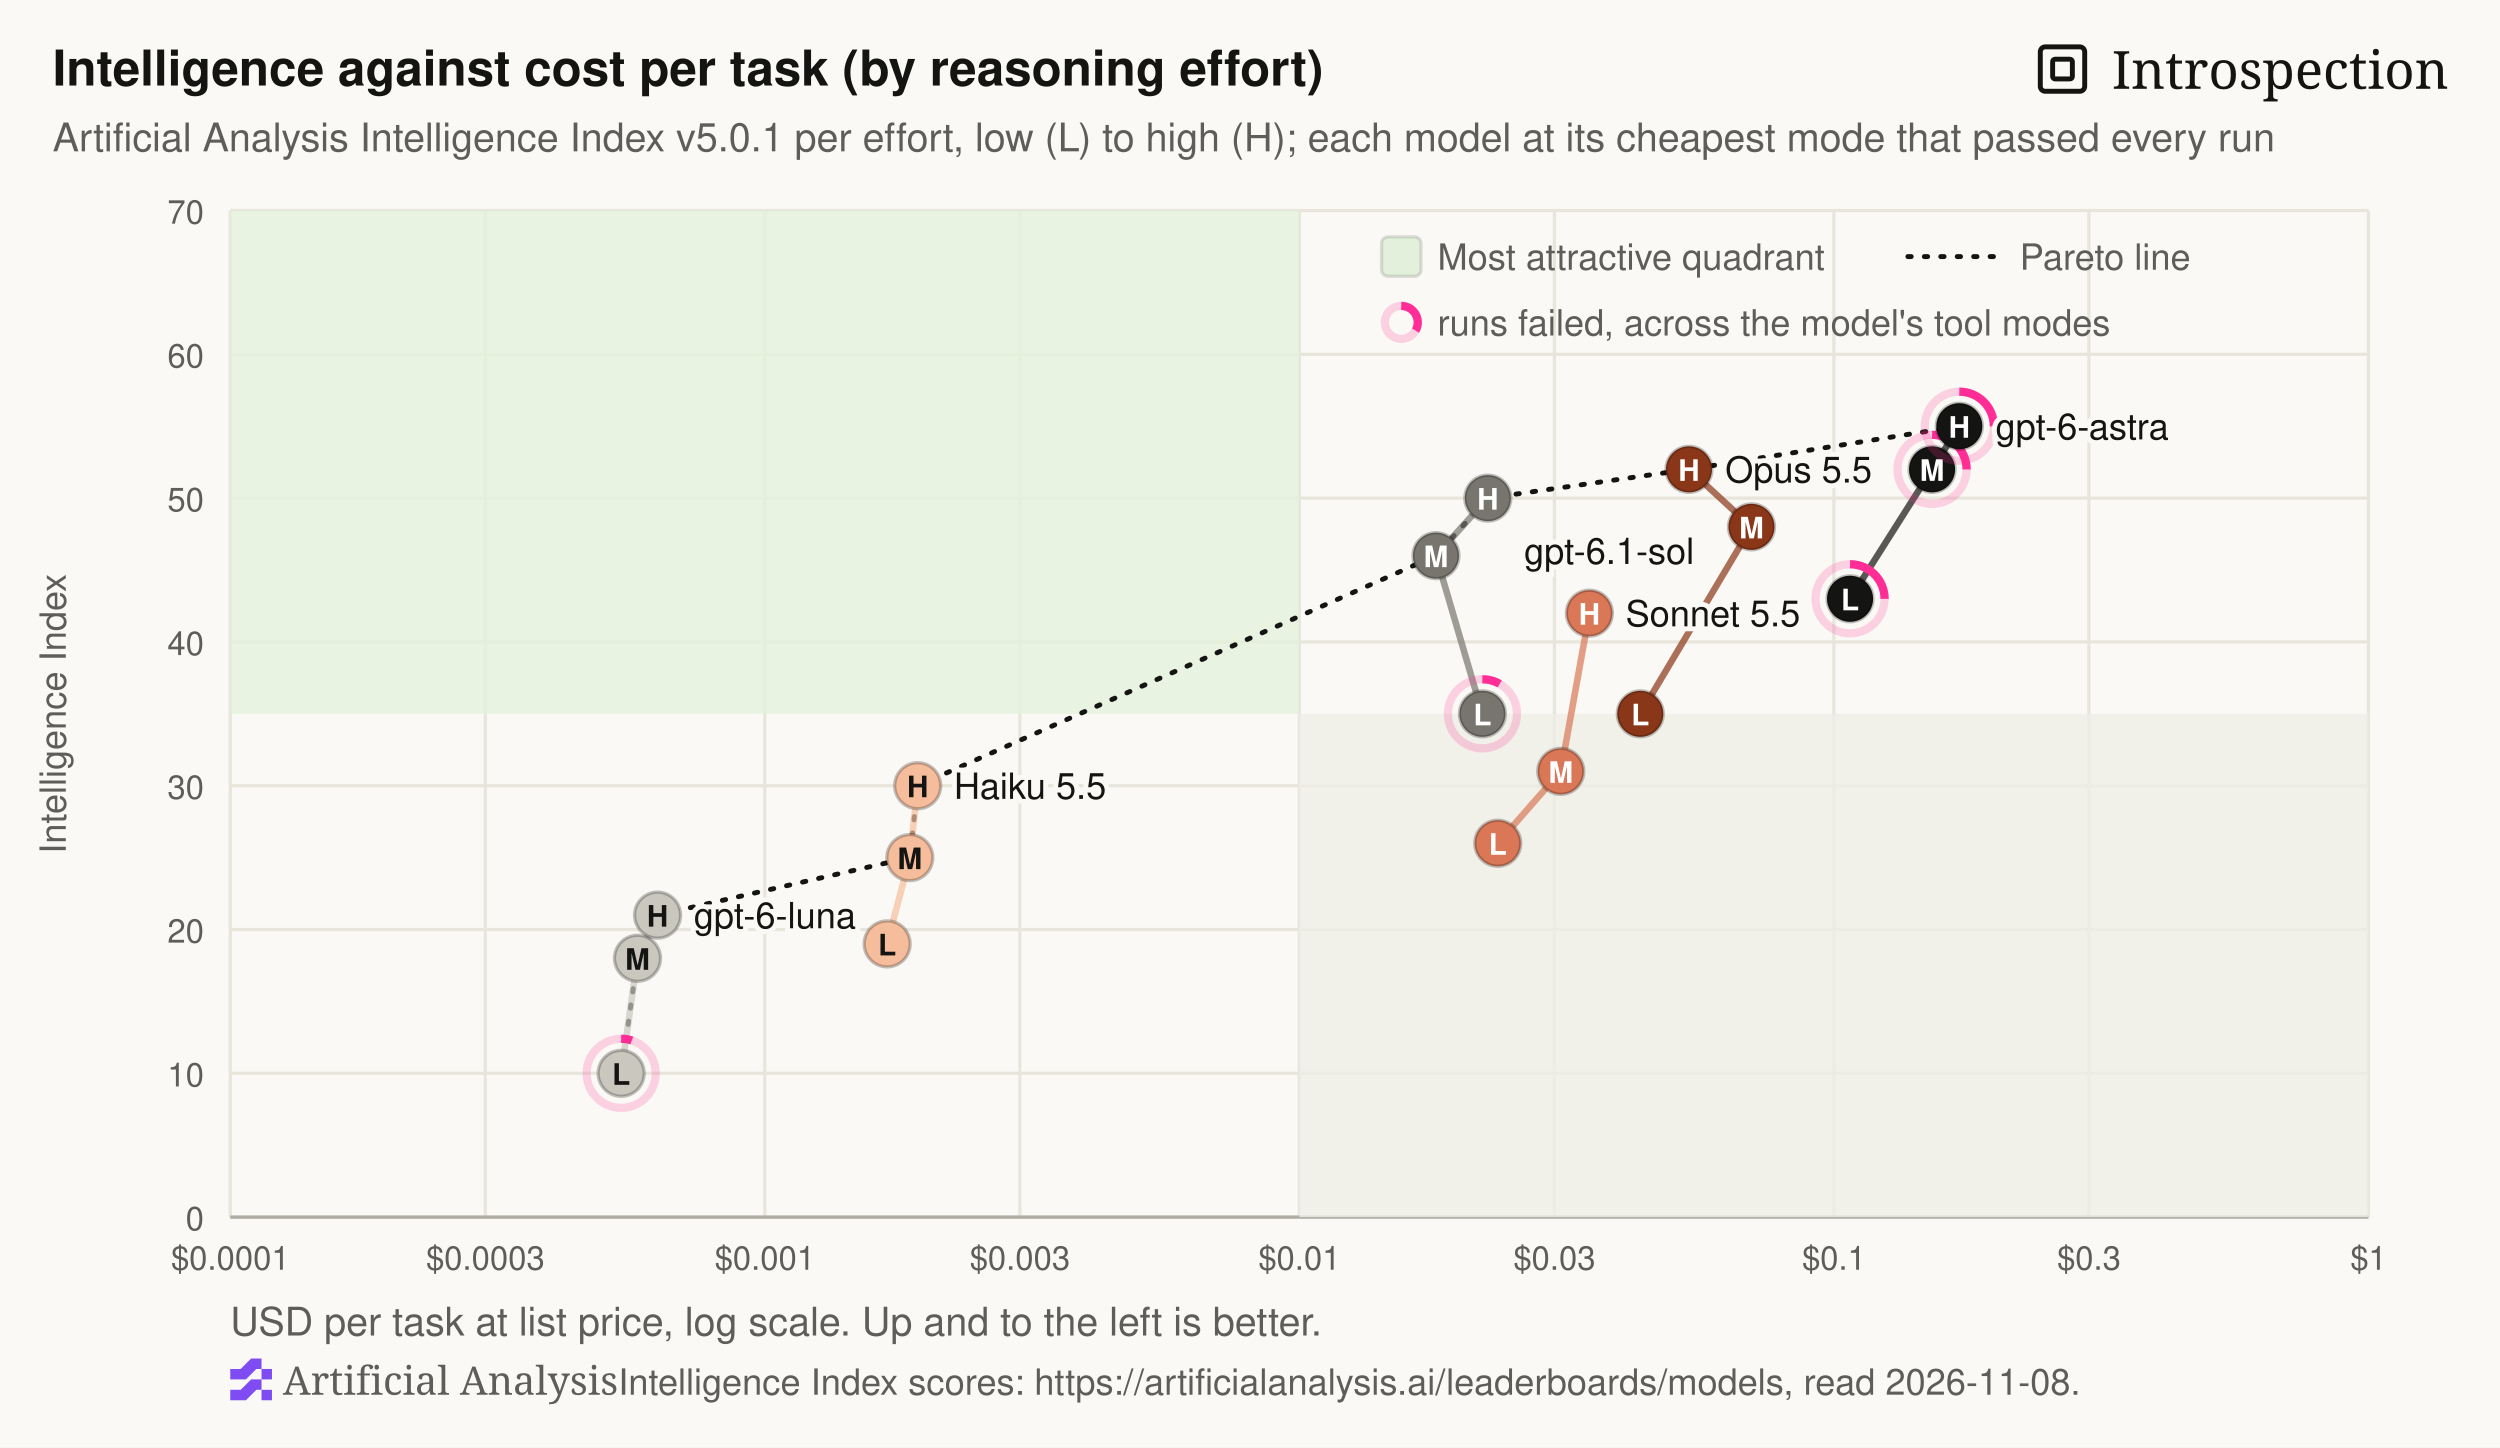
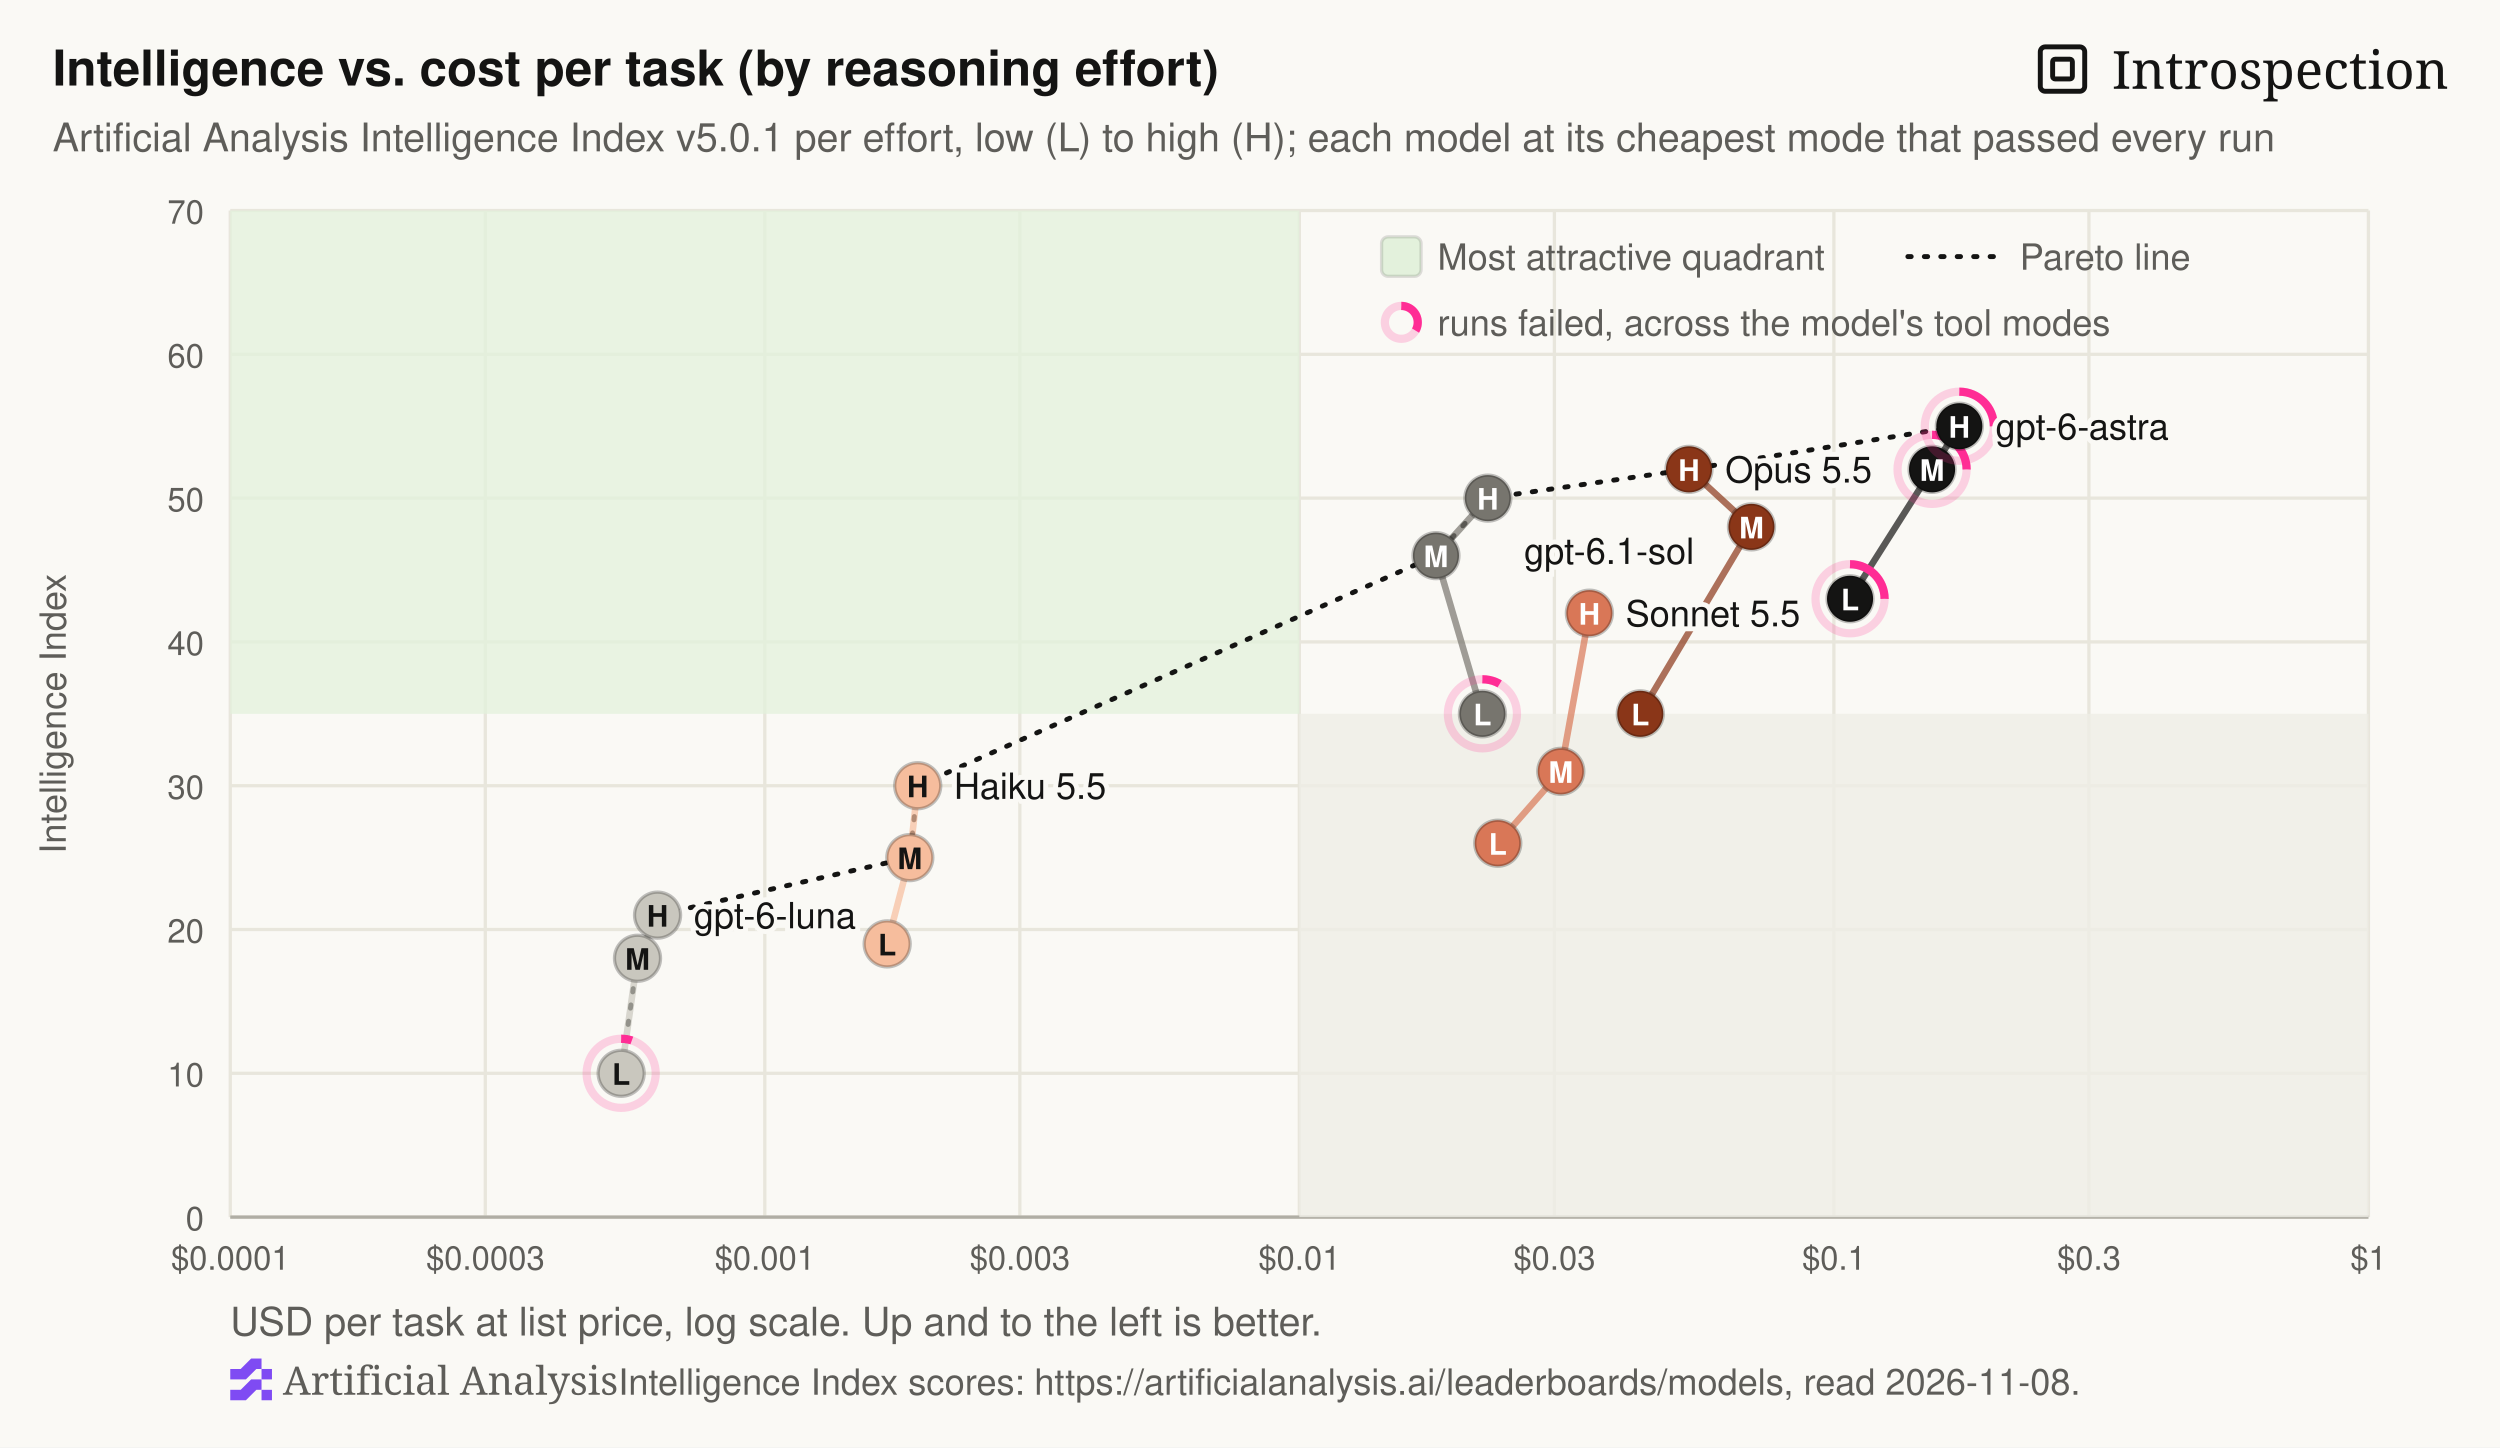
<svg xmlns="http://www.w3.org/2000/svg" width="760" height="440" viewBox="0 0 760 440" font-family="-apple-system, Segoe UI, Helvetica, Arial, sans-serif">
  <rect width="760" height="440" fill="#faf9f5" />
-   <text x="16" y="26" font-size="15" font-weight="600" fill="#141413">Intelligence against cost per task (by reasoning effort)</text>
+   <text x="16" y="26" font-size="15" font-weight="600" fill="#141413">Intelligence vs. cost per task (by reasoning effort)</text>
  <g transform="translate(618 12) scale(0.75)" fill="none" stroke="#141413" stroke-width="2" stroke-linecap="round" stroke-linejoin="round">
    <rect x="3" y="3" width="18" height="18" rx="2" />
    <rect x="8" y="8" width="8" height="8" rx="1" />
  </g>
  <text x="642" y="27" font-size="16" font-family="Georgia, serif" fill="#141413">Introspection</text>
  <text x="16" y="46" font-size="12" fill="#5e5d59">Artificial Analysis Intelligence Index v5.0.1 per effort, low (L) to high (H); each model at its cheapest mode that passed every run</text>
  <line x1="70" y1="370" x2="720" y2="370" stroke="#e8e6dc" />
  <text x="62" y="374" font-size="10" text-anchor="end" fill="#5e5d59">0</text>
  <line x1="70" y1="326.286" x2="720" y2="326.286" stroke="#e8e6dc" />
  <text x="62" y="330.286" font-size="10" text-anchor="end" fill="#5e5d59">10</text>
  <line x1="70" y1="282.571" x2="720" y2="282.571" stroke="#e8e6dc" />
  <text x="62" y="286.571" font-size="10" text-anchor="end" fill="#5e5d59">20</text>
  <line x1="70" y1="238.857" x2="720" y2="238.857" stroke="#e8e6dc" />
  <text x="62" y="242.857" font-size="10" text-anchor="end" fill="#5e5d59">30</text>
  <line x1="70" y1="195.143" x2="720" y2="195.143" stroke="#e8e6dc" />
  <text x="62" y="199.143" font-size="10" text-anchor="end" fill="#5e5d59">40</text>
  <line x1="70" y1="151.429" x2="720" y2="151.429" stroke="#e8e6dc" />
  <text x="62" y="155.429" font-size="10" text-anchor="end" fill="#5e5d59">50</text>
  <line x1="70" y1="107.714" x2="720" y2="107.714" stroke="#e8e6dc" />
  <text x="62" y="111.714" font-size="10" text-anchor="end" fill="#5e5d59">60</text>
  <line x1="70" y1="64" x2="720" y2="64" stroke="#e8e6dc" />
  <text x="62" y="68" font-size="10" text-anchor="end" fill="#5e5d59">70</text>
  <line x1="70" y1="64" x2="70" y2="370" stroke="#e8e6dc" />
  <text x="70" y="386" font-size="10" text-anchor="middle" fill="#5e5d59">$0.0001</text>
  <line x1="147.532" y1="64" x2="147.532" y2="370" stroke="#e8e6dc" />
  <text x="147.532" y="386" font-size="10" text-anchor="middle" fill="#5e5d59">$0.0003</text>
  <line x1="232.5" y1="64" x2="232.5" y2="370" stroke="#e8e6dc" />
  <text x="232.5" y="386" font-size="10" text-anchor="middle" fill="#5e5d59">$0.001</text>
  <line x1="310.032" y1="64" x2="310.032" y2="370" stroke="#e8e6dc" />
  <text x="310.032" y="386" font-size="10" text-anchor="middle" fill="#5e5d59">$0.003</text>
  <line x1="395" y1="64" x2="395" y2="370" stroke="#e8e6dc" />
  <text x="395" y="386" font-size="10" text-anchor="middle" fill="#5e5d59">$0.01</text>
  <line x1="472.532" y1="64" x2="472.532" y2="370" stroke="#e8e6dc" />
  <text x="472.532" y="386" font-size="10" text-anchor="middle" fill="#5e5d59">$0.03</text>
  <line x1="557.5" y1="64" x2="557.5" y2="370" stroke="#e8e6dc" />
  <text x="557.5" y="386" font-size="10" text-anchor="middle" fill="#5e5d59">$0.1</text>
  <line x1="635.032" y1="64" x2="635.032" y2="370" stroke="#e8e6dc" />
  <text x="635.032" y="386" font-size="10" text-anchor="middle" fill="#5e5d59">$0.3</text>
  <line x1="720" y1="64" x2="720" y2="370" stroke="#e8e6dc" />
  <text x="720" y="386" font-size="10" text-anchor="middle" fill="#5e5d59">$1</text>
  <line x1="70" y1="370" x2="720" y2="370" stroke="#b0aea5" />
  <rect x="70" y="64" width="325" height="153" fill="#e3f1dc" opacity="0.75" />
  <rect x="395" y="217" width="325" height="153" fill="#efede6" opacity="0.8" />
  <polyline points="188.836,326.286 193.801,291.314 199.897,278.2 276.586,260.714 278.987,238.857 436.534,168.914 452.307,151.429 513.45,142.686 595.637,129.571" fill="none" stroke="#141413" stroke-width="1.5" stroke-dasharray="1 4" stroke-linecap="round" />
  <rect x="420" y="72" width="12" height="12" rx="2" fill="#e3f1dc" stroke="#0000001f" />
  <text x="437" y="82" font-size="11" fill="#5e5d59">Most attractive quadrant</text>
  <line x1="580" y1="78" x2="608" y2="78" stroke="#141413" stroke-width="1.5" stroke-dasharray="1 4" stroke-linecap="round" />
  <text x="614" y="82" font-size="11" fill="#5e5d59">Pareto line</text>
  <circle cx="426" cy="98" r="5" fill="none" stroke="#ff2d9533" stroke-width="2.5" pointer-events="none" />
  <circle cx="426" cy="98" r="5" fill="none" stroke="#ff2d95" stroke-width="2.5" stroke-dasharray="10.472 31.416" transform="rotate(-90 426 98)" pointer-events="none" />
  <text x="437" y="102" font-size="11" fill="#5e5d59">runs failed, across the model's tool modes</text>
  <polyline points="269.697,286.943 276.586,260.714 278.987,238.857" fill="none" stroke="#f6bd9d" stroke-width="2" opacity="0.7" />
  <polyline points="455.324,256.343 474.48,234.486 483.175,186.4" fill="none" stroke="#d97757" stroke-width="2" opacity="0.7" />
  <polyline points="498.648,217 532.447,160.171 513.45,142.686" fill="none" stroke="#8a3618" stroke-width="2" opacity="0.7" />
  <polyline points="188.836,326.286 193.801,291.314 199.897,278.2" fill="none" stroke="#c9c7be" stroke-width="2" opacity="0.7" />
  <polyline points="450.656,217 436.534,168.914 452.307,151.429" fill="none" stroke="#77756e" stroke-width="2" opacity="0.7" />
  <polyline points="562.413,182.029 587.347,142.686 595.637,129.571" fill="none" stroke="#141413" stroke-width="2" opacity="0.7" />
  <a href="https://artificialanalysis.ai/models/claude-haiku-5-5" target="_blank">
    <circle cx="269.697" cy="286.943" r="7" fill="#f6bd9d" stroke="#0000003d" />
  </a>
  <text x="269.697" y="290.443" font-size="9" font-weight="600" text-anchor="middle" pointer-events="none" fill="#141413">L</text>
  <a href="https://artificialanalysis.ai/models/claude-sonnet-5-5" target="_blank">
    <circle cx="455.324" cy="256.343" r="7" fill="#d97757" stroke="#0000003d" />
  </a>
  <text x="455.324" y="259.843" font-size="9" font-weight="600" text-anchor="middle" pointer-events="none" fill="#ffffff">L</text>
  <a href="https://artificialanalysis.ai/models/claude-opus-5-5" target="_blank">
    <circle cx="498.648" cy="217" r="7" fill="#8a3618" stroke="#0000003d" />
  </a>
  <text x="498.648" y="220.5" font-size="9" font-weight="600" text-anchor="middle" pointer-events="none" fill="#ffffff">L</text>
  <a href="https://artificialanalysis.ai/models/gpt-6-luna" target="_blank">
    <circle cx="188.836" cy="326.286" r="7" fill="#c9c7be" stroke="#0000003d" />
  </a>
  <circle cx="188.836" cy="326.286" r="10.5" fill="none" stroke="#ff2d9533" stroke-width="2.5" pointer-events="none" />
  <circle cx="188.836" cy="326.286" r="10.5" fill="none" stroke="#ff2d95" stroke-width="2.5" stroke-dasharray="3.299 65.973" transform="rotate(-90 188.836 326.2857)" pointer-events="none" />
  <text x="188.836" y="329.786" font-size="9" font-weight="600" text-anchor="middle" pointer-events="none" fill="#141413">L</text>
  <a href="https://artificialanalysis.ai/models/gpt-6-1-sol" target="_blank">
    <circle cx="450.656" cy="217" r="7" fill="#77756e" stroke="#0000003d" />
  </a>
  <circle cx="450.656" cy="217" r="10.5" fill="none" stroke="#ff2d9533" stroke-width="2.5" pointer-events="none" />
  <circle cx="450.656" cy="217" r="10.5" fill="none" stroke="#ff2d95" stroke-width="2.5" stroke-dasharray="5.498 65.973" transform="rotate(-90 450.6556 217)" pointer-events="none" />
  <text x="450.656" y="220.5" font-size="9" font-weight="600" text-anchor="middle" pointer-events="none" fill="#ffffff">L</text>
  <a href="https://artificialanalysis.ai/models/gpt-6-astra" target="_blank">
    <circle cx="562.413" cy="182.029" r="7" fill="#141413" stroke="#0000003d" />
  </a>
  <circle cx="562.413" cy="182.029" r="10.5" fill="none" stroke="#ff2d9533" stroke-width="2.5" pointer-events="none" />
  <circle cx="562.413" cy="182.029" r="10.5" fill="none" stroke="#ff2d95" stroke-width="2.5" stroke-dasharray="16.493 65.973" transform="rotate(-90 562.4132 182.0286)" pointer-events="none" />
  <text x="562.413" y="185.529" font-size="9" font-weight="600" text-anchor="middle" pointer-events="none" fill="#ffffff">L</text>
  <a href="https://artificialanalysis.ai/models/claude-haiku-5-5" target="_blank">
    <circle cx="276.586" cy="260.714" r="7" fill="#f6bd9d" stroke="#0000003d" />
  </a>
  <text x="276.586" y="264.214" font-size="9" font-weight="600" text-anchor="middle" pointer-events="none" fill="#141413">M</text>
  <a href="https://artificialanalysis.ai/models/claude-sonnet-5-5" target="_blank">
    <circle cx="474.48" cy="234.486" r="7" fill="#d97757" stroke="#0000003d" />
  </a>
  <text x="474.48" y="237.986" font-size="9" font-weight="600" text-anchor="middle" pointer-events="none" fill="#ffffff">M</text>
  <a href="https://artificialanalysis.ai/models/claude-opus-5-5" target="_blank">
    <circle cx="532.447" cy="160.171" r="7" fill="#8a3618" stroke="#0000003d" />
  </a>
  <text x="532.447" y="163.671" font-size="9" font-weight="600" text-anchor="middle" pointer-events="none" fill="#ffffff">M</text>
  <a href="https://artificialanalysis.ai/models/gpt-6-luna" target="_blank">
    <circle cx="193.801" cy="291.314" r="7" fill="#c9c7be" stroke="#0000003d" />
  </a>
  <text x="193.801" y="294.814" font-size="9" font-weight="600" text-anchor="middle" pointer-events="none" fill="#141413">M</text>
  <a href="https://artificialanalysis.ai/models/gpt-6-1-sol" target="_blank">
    <circle cx="436.534" cy="168.914" r="7" fill="#77756e" stroke="#0000003d" />
  </a>
  <text x="436.534" y="172.414" font-size="9" font-weight="600" text-anchor="middle" pointer-events="none" fill="#ffffff">M</text>
  <a href="https://artificialanalysis.ai/models/gpt-6-astra" target="_blank">
    <circle cx="587.347" cy="142.686" r="7" fill="#141413" stroke="#0000003d" />
  </a>
  <circle cx="587.347" cy="142.686" r="10.5" fill="none" stroke="#ff2d9533" stroke-width="2.5" pointer-events="none" />
  <circle cx="587.347" cy="142.686" r="10.5" fill="none" stroke="#ff2d95" stroke-width="2.5" stroke-dasharray="16.493 65.973" transform="rotate(-90 587.347 142.6857)" pointer-events="none" />
  <text x="587.347" y="146.186" font-size="9" font-weight="600" text-anchor="middle" pointer-events="none" fill="#ffffff">M</text>
  <a href="https://artificialanalysis.ai/models/claude-haiku-5-5" target="_blank">
    <circle cx="278.987" cy="238.857" r="7" fill="#f6bd9d" stroke="#0000003d" />
  </a>
  <text x="278.987" y="242.357" font-size="9" font-weight="600" text-anchor="middle" pointer-events="none" fill="#141413">H</text>
  <a href="https://artificialanalysis.ai/models/claude-sonnet-5-5" target="_blank">
    <circle cx="483.175" cy="186.4" r="7" fill="#d97757" stroke="#0000003d" />
  </a>
  <text x="483.175" y="189.9" font-size="9" font-weight="600" text-anchor="middle" pointer-events="none" fill="#ffffff">H</text>
  <a href="https://artificialanalysis.ai/models/claude-opus-5-5" target="_blank">
    <circle cx="513.45" cy="142.686" r="7" fill="#8a3618" stroke="#0000003d" />
  </a>
  <text x="513.45" y="146.186" font-size="9" font-weight="600" text-anchor="middle" pointer-events="none" fill="#ffffff">H</text>
  <a href="https://artificialanalysis.ai/models/gpt-6-luna" target="_blank">
    <circle cx="199.897" cy="278.2" r="7" fill="#c9c7be" stroke="#0000003d" />
  </a>
  <text x="199.897" y="281.7" font-size="9" font-weight="600" text-anchor="middle" pointer-events="none" fill="#141413">H</text>
  <a href="https://artificialanalysis.ai/models/gpt-6-1-sol" target="_blank">
    <circle cx="452.307" cy="151.429" r="7" fill="#77756e" stroke="#0000003d" />
  </a>
  <text x="452.307" y="154.929" font-size="9" font-weight="600" text-anchor="middle" pointer-events="none" fill="#ffffff">H</text>
  <a href="https://artificialanalysis.ai/models/gpt-6-astra" target="_blank">
    <circle cx="595.637" cy="129.571" r="7" fill="#141413" stroke="#0000003d" />
  </a>
  <circle cx="595.637" cy="129.571" r="10.5" fill="none" stroke="#ff2d9533" stroke-width="2.5" pointer-events="none" />
  <circle cx="595.637" cy="129.571" r="10.5" fill="none" stroke="#ff2d95" stroke-width="2.5" stroke-dasharray="16.493 65.973" transform="rotate(-90 595.637 129.5714)" pointer-events="none" />
  <text x="595.637" y="133.071" font-size="9" font-weight="600" text-anchor="middle" pointer-events="none" fill="#ffffff">H</text>
  <text x="280.697" y="290.943" text-anchor="start" font-size="11" stroke="#faf9f5" stroke-width="3" paint-order="stroke" fill="#141413" />
  <text x="466.324" y="260.343" text-anchor="start" font-size="11" stroke="#faf9f5" stroke-width="3" paint-order="stroke" fill="#141413" />
  <text x="509.648" y="221" text-anchor="start" font-size="11" stroke="#faf9f5" stroke-width="3" paint-order="stroke" fill="#141413" />
  <text x="199.836" y="330.286" text-anchor="start" font-size="11" stroke="#faf9f5" stroke-width="3" paint-order="stroke" fill="#141413" />
  <text x="461.656" y="221" text-anchor="start" font-size="11" stroke="#faf9f5" stroke-width="3" paint-order="stroke" fill="#141413" />
  <text x="573.413" y="186.029" text-anchor="start" font-size="11" stroke="#faf9f5" stroke-width="3" paint-order="stroke" fill="#141413" />
  <text x="287.586" y="264.714" text-anchor="start" font-size="11" stroke="#faf9f5" stroke-width="3" paint-order="stroke" fill="#141413" />
  <text x="485.48" y="238.486" text-anchor="start" font-size="11" stroke="#faf9f5" stroke-width="3" paint-order="stroke" fill="#141413" />
  <text x="543.447" y="164.171" text-anchor="start" font-size="11" stroke="#faf9f5" stroke-width="3" paint-order="stroke" fill="#141413" />
  <text x="204.801" y="295.314" text-anchor="start" font-size="11" stroke="#faf9f5" stroke-width="3" paint-order="stroke" fill="#141413" />
  <text x="447.534" y="172.914" text-anchor="start" font-size="11" stroke="#faf9f5" stroke-width="3" paint-order="stroke" fill="#141413" />
  <text x="598.347" y="146.686" text-anchor="start" font-size="11" stroke="#faf9f5" stroke-width="3" paint-order="stroke" fill="#141413" />
  <text x="289.987" y="242.857" text-anchor="start" font-size="11" stroke="#faf9f5" stroke-width="3" paint-order="stroke" fill="#141413">Haiku 5.5</text>
  <text x="494.175" y="190.4" text-anchor="start" font-size="11" stroke="#faf9f5" stroke-width="3" paint-order="stroke" fill="#141413">Sonnet 5.5</text>
  <text x="524.45" y="146.686" text-anchor="start" font-size="11" stroke="#faf9f5" stroke-width="3" paint-order="stroke" fill="#141413">Opus 5.5</text>
  <text x="210.897" y="282.2" text-anchor="start" font-size="11" stroke="#faf9f5" stroke-width="3" paint-order="stroke" fill="#141413">gpt-6-luna</text>
  <text x="463.307" y="171.429" text-anchor="start" font-size="11" stroke="#faf9f5" stroke-width="3" paint-order="stroke" fill="#141413">gpt-6.1-sol</text>
  <text x="606.637" y="133.571" text-anchor="start" font-size="11" stroke="#faf9f5" stroke-width="3" paint-order="stroke" fill="#141413">gpt-6-astra</text>
  <text x="70" y="406" font-size="12" fill="#5e5d59">USD per task at list price, log scale. Up and to the left is better.</text>
  <g transform="translate(70 413) scale(0.24)">
    <path d="M46.219 52.82H52.819V39.61H46.219H39.609V52.82H46.219Z" fill="#7F4BF3" />
    <path d="M26.41 0L13.2 13.2H0V26.41H19.81L33.01 13.2H39.61V0H26.41Z" fill="#7F4BF3" />
    <path d="M26.41 26.41L13.2 39.61H0V52.82H19.81L33.01 39.61H39.61V26.41H26.41Z" fill="#7F4BF3" />
    <path d="M52.819 26.41V13.2H46.219H39.609V26.41H46.219H52.819Z" fill="#7F4BF3" />
  </g>
  <text x="86" y="424" font-size="12" font-family="Georgia, serif" fill="#5e5d59">Artificial Analysis</text>
  <text x="187.95" y="424" font-size="11" fill="#5e5d59">Intelligence Index scores: https://artificialanalysis.ai/leaderboards/models, read 2026-11-08.</text>
  <text transform="translate(20 217) rotate(-90)" font-size="11" text-anchor="middle" fill="#5e5d59">Intelligence Index</text>
</svg>
